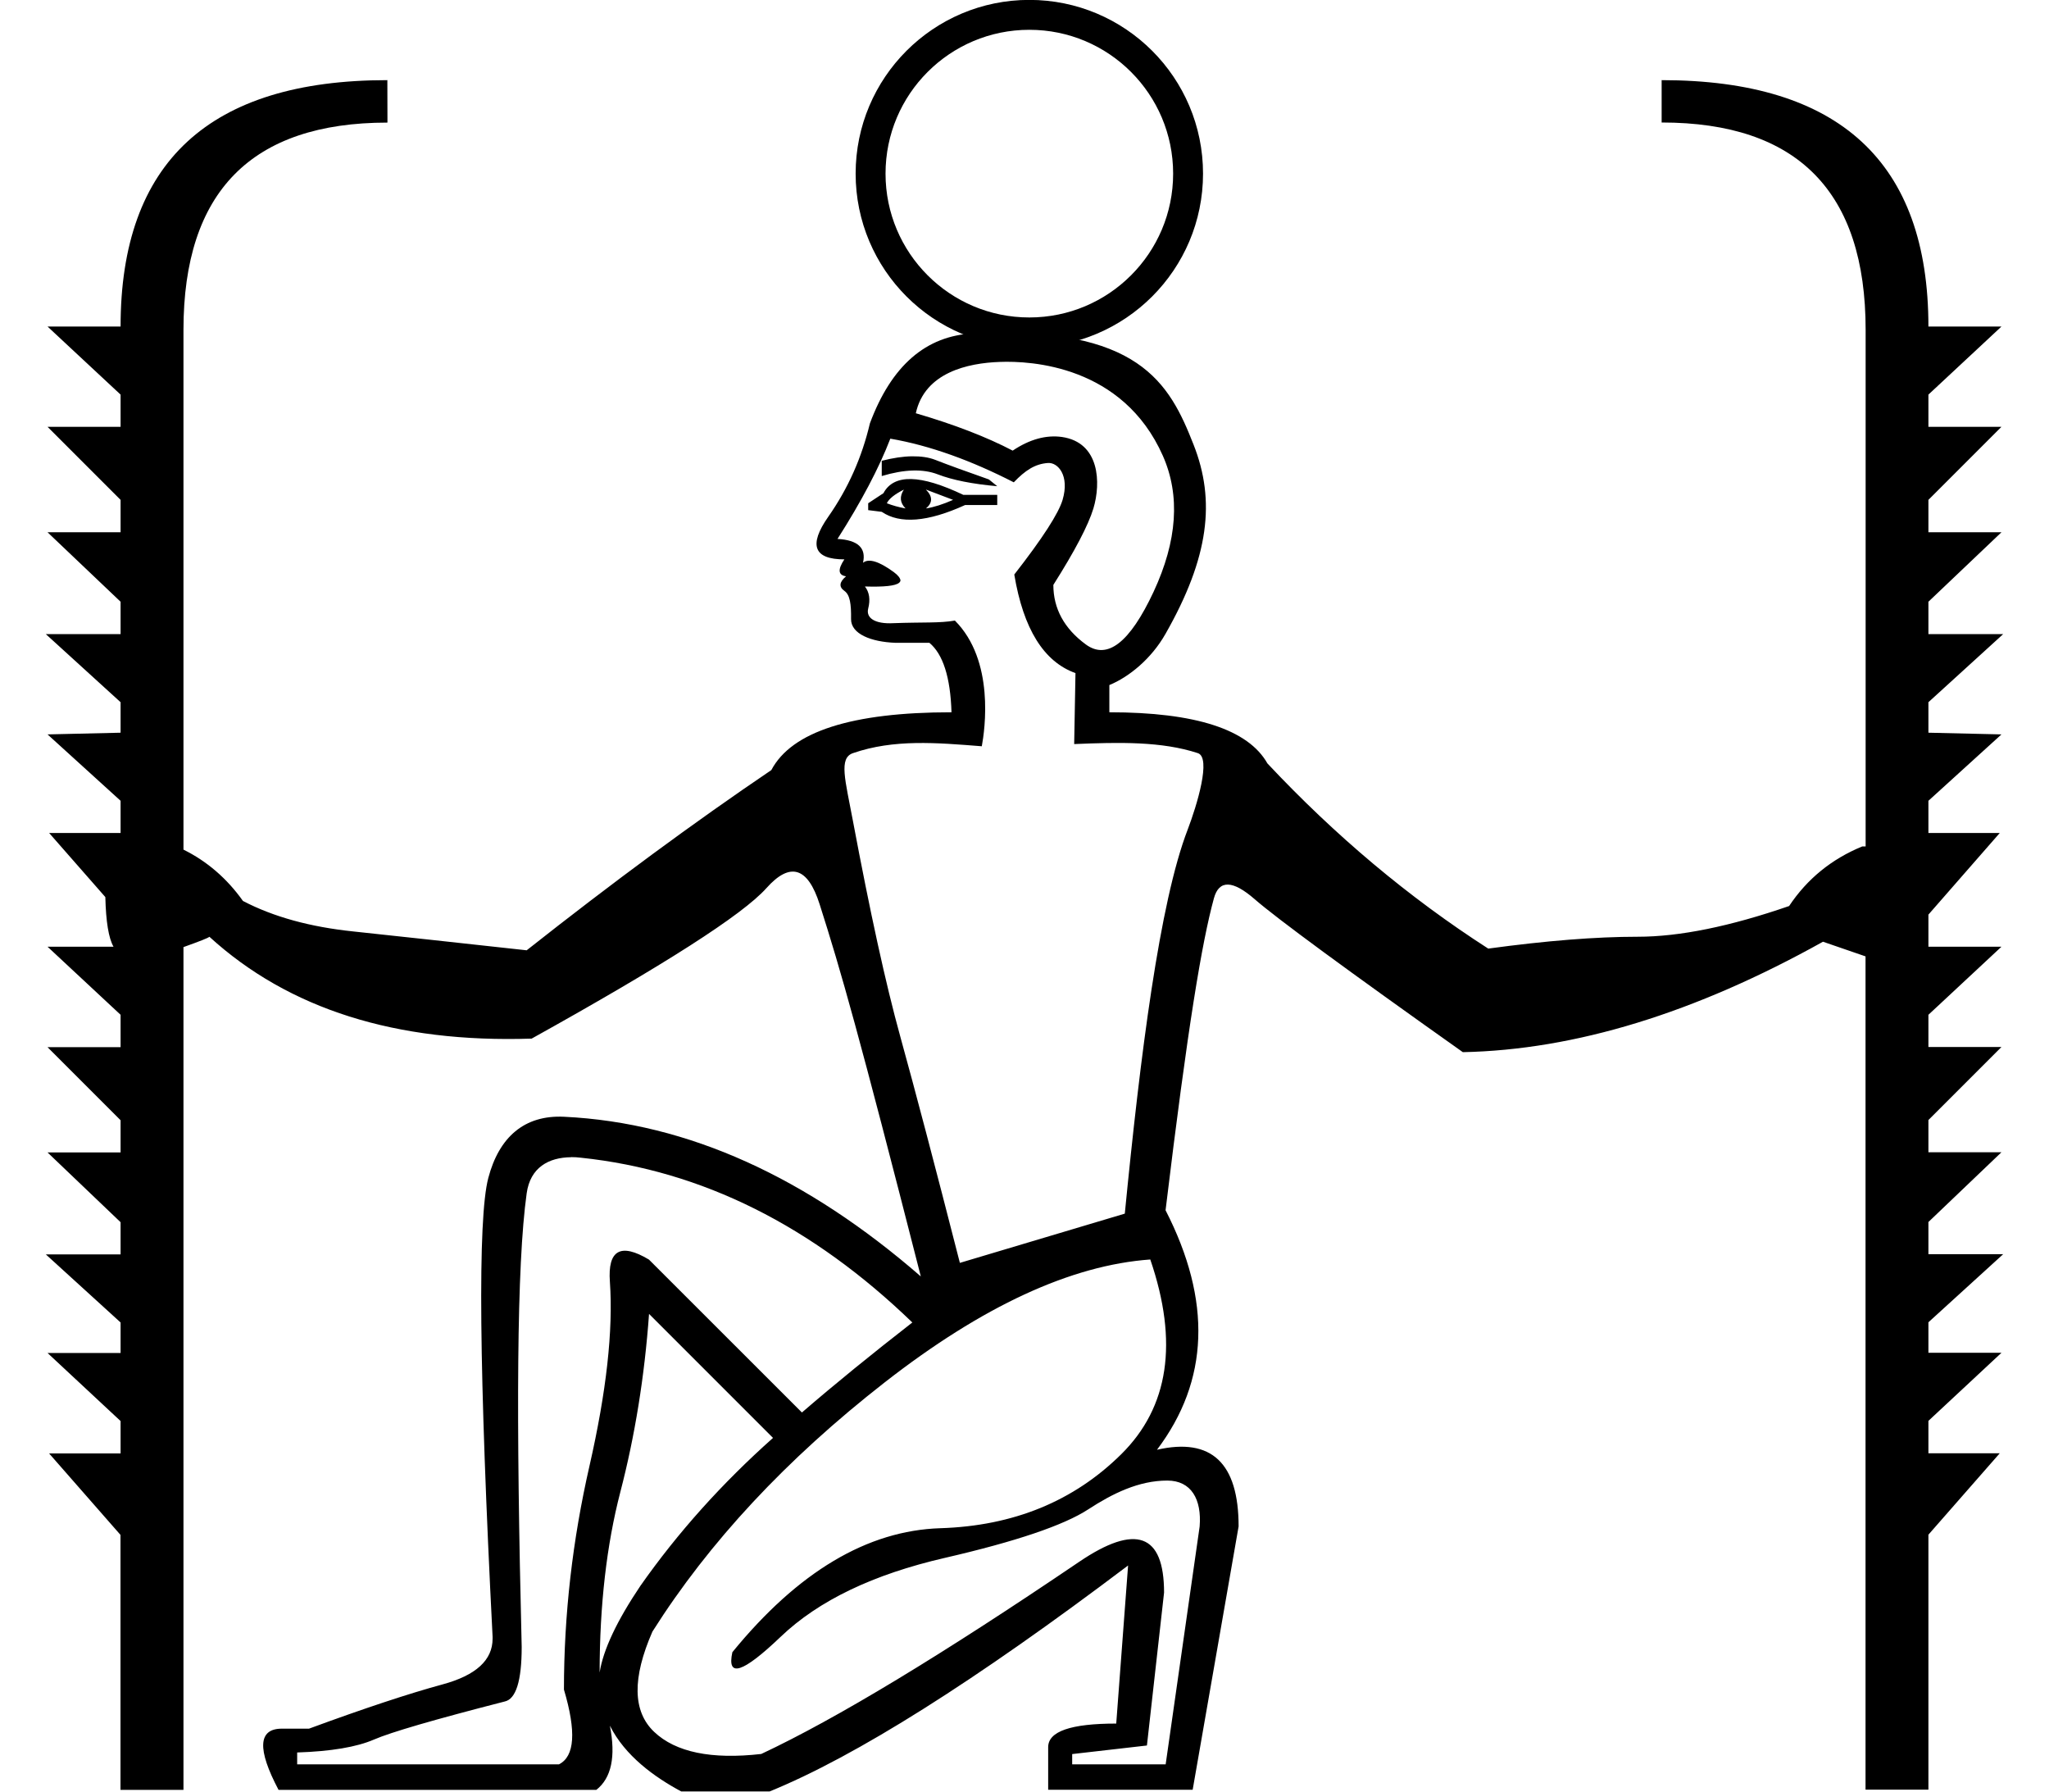
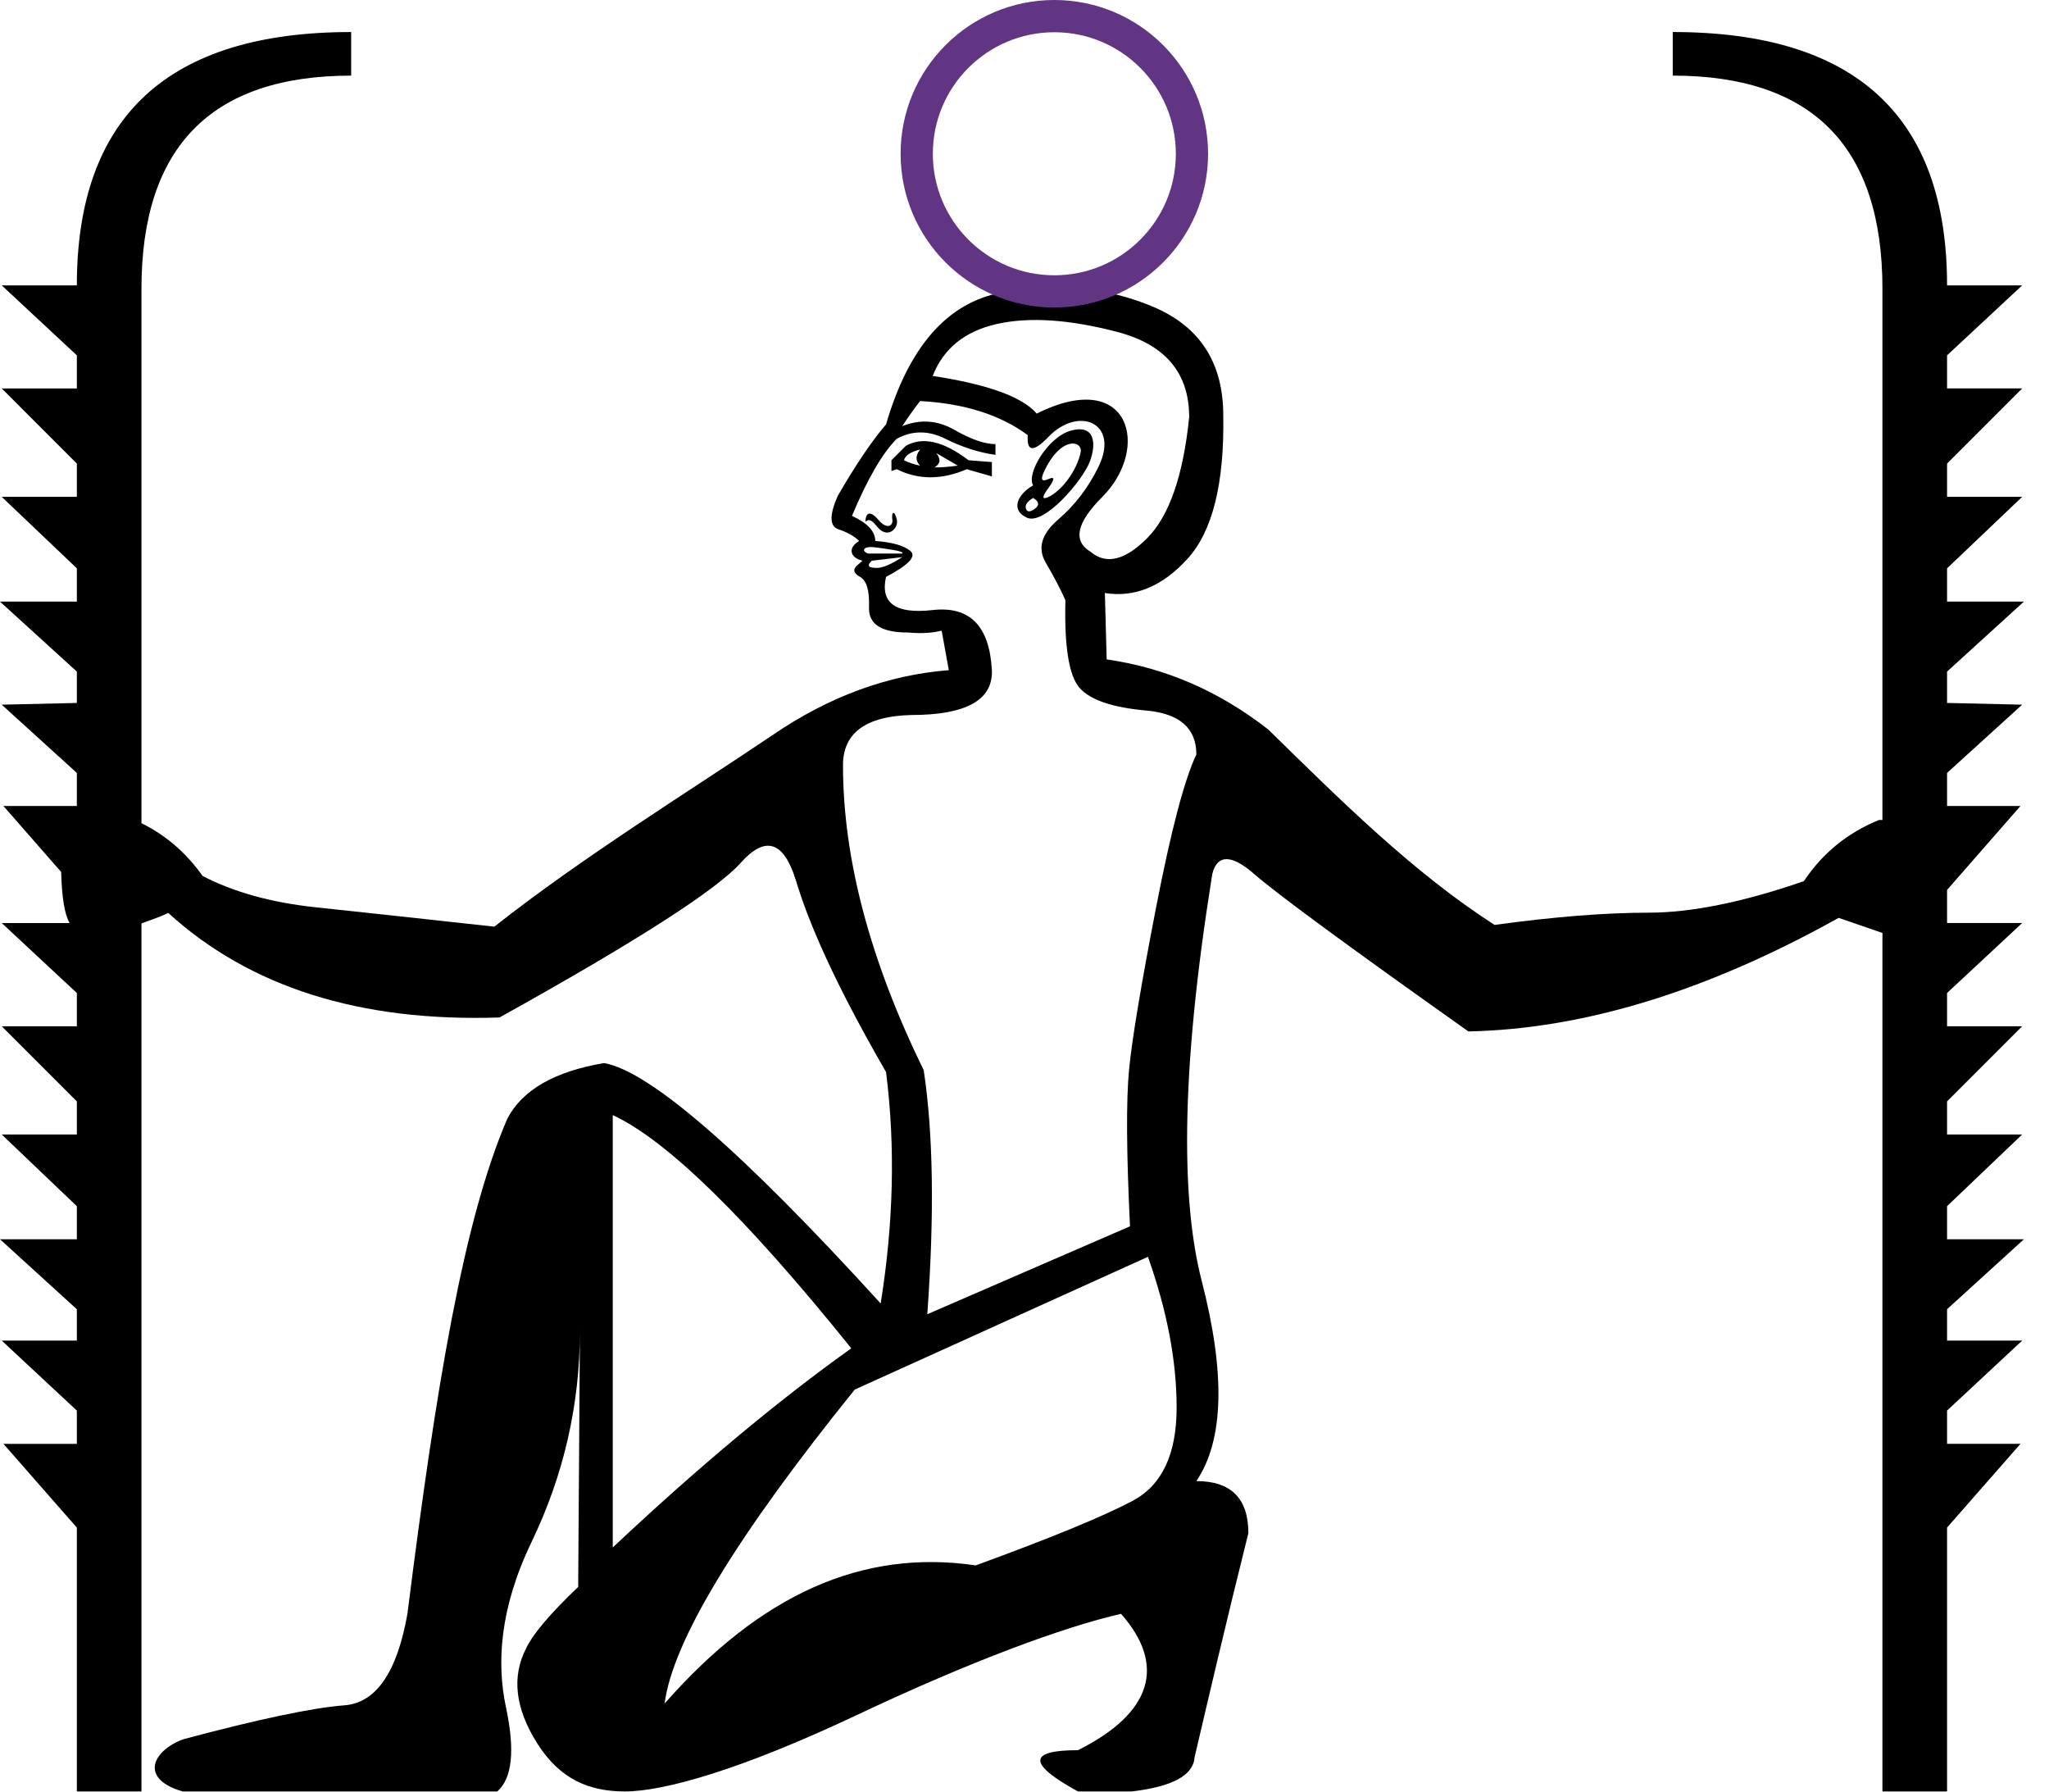
- <svg xmlns="http://www.w3.org/2000/svg" width="20.561" height="17.973" version="1.1" id="svg1">
+ <svg xmlns="http://www.w3.org/2000/svg" width="1143.992" height="1000" version="1.1" id="svg1">
  <defs id="defs1" />
-   <path style="fill:#000000;stroke:none;stroke-width:1" d="m 3.887,0.804 c -1.785,0 -2.677,0.824 -2.677,2.472 H 0.477 L 1.21,3.959 V 4.282 H 0.477 L 1.21,5.015 V 5.34 H 0.477 L 1.21,6.037 V 6.362 H 0.46 L 1.21,7.045 V 7.351 L 0.477,7.368 1.21,8.034 V 8.357 H 0.493 L 1.057,9 c 0.006,0.247 0.033,0.412 0.082,0.498 H 0.477 L 1.21,10.181 v 0.325 H 0.477 l 0.733,0.733 v 0.323 H 0.477 L 1.21,12.262 v 0.323 H 0.46 l 0.75,0.683 v 0.306 H 0.477 l 0.733,0.683 v 0.325 H 0.493 l 0.716,0.817 v 2.558 H 1.841 V 9.502 c 0.162,-0.058 0.249,-0.092 0.259,-0.103 h 0.002 C 2.897,10.124 3.974,10.465 5.335,10.42 6.665,9.681 7.451,9.178 7.69,8.911 7.928,8.644 8.106,8.698 8.225,9.073 8.44,9.747 8.614,10.355 9.24,12.806 8.103,11.818 6.911,11.264 5.66,11.204 5.262,11.185 5.008,11.408 4.9,11.818 c -0.108,0.409 -0.093,1.943 0.043,4.603 v 0.019 c 0,0.216 -0.167,0.368 -0.502,0.459 -0.335,0.091 -0.783,0.239 -1.34,0.444 H 2.829 c -0.239,0 -0.25,0.205 -0.034,0.614 h 3.189 c 0.151,-0.118 0.197,-0.333 0.136,-0.644 0.152,0.304 0.449,0.517 0.716,0.66 H 7.723 c 0.864,-0.352 2.063,-1.108 3.597,-2.267 l -0.119,1.586 c -0.455,0 -0.683,0.078 -0.683,0.237 v 0.427 h 1.45 l 0.461,-2.642 c 0,-0.637 -0.273,-0.894 -0.819,-0.769 0.523,-0.693 0.552,-1.494 0.086,-2.403 0.224,-1.854 0.365,-2.69 0.485,-3.129 0.051,-0.188 0.189,-0.184 0.41,0.009 0.222,0.193 0.917,0.704 2.088,1.534 1.125,-0.023 2.33,-0.392 3.614,-1.108 l 0.427,0.147 v 8.36 h 0.631 v -2.558 l 0.716,-0.817 h -0.716 v -0.325 l 0.733,-0.683 h -0.733 v -0.306 l 0.75,-0.683 h -0.75 v -0.323 l 0.733,-0.7 h -0.733 v -0.323 l 0.733,-0.733 H 19.351 V 10.181 L 20.084,9.498 H 19.351 V 9.176 L 20.067,8.357 H 19.351 V 8.034 L 20.084,7.368 19.351,7.351 V 7.045 L 20.101,6.362 H 19.351 V 6.037 L 20.084,5.34 H 19.351 V 5.015 L 20.084,4.282 H 19.351 V 3.959 l 0.733,-0.683 h -0.733 c 0,-1.648 -0.893,-2.472 -2.677,-2.472 V 1.229 c 1.364,0 2.047,0.694 2.047,2.08 v 5.183 h -0.034 C 18.38,8.618 18.135,8.817 17.953,9.09 17.362,9.294 16.855,9.398 16.434,9.398 c -0.421,0 -0.92,0.04 -1.5,0.119 C 14.139,9.006 13.4,8.386 12.718,7.659 12.525,7.318 11.996,7.146 11.132,7.146 V 6.873 C 11.329,6.792 11.553,6.61 11.695,6.36 12.133,5.591 12.199,5.023 11.977,4.461 11.734,3.842 11.43,3.266 9.768,3.345 9.291,3.368 8.945,3.668 8.729,4.248 8.649,4.589 8.51,4.901 8.311,5.185 8.112,5.469 8.166,5.612 8.473,5.612 c -0.068,0.102 -0.063,0.158 0.017,0.17 -0.068,0.057 -0.074,0.106 -0.017,0.146 0.057,0.04 0.069,0.134 0.067,0.282 -0.002,0.151 0.203,0.23 0.444,0.239 H 9.326 C 9.462,6.562 9.537,6.793 9.548,7.146 8.548,7.146 7.945,7.339 7.74,7.726 6.967,8.249 6.149,8.852 5.285,9.534 4.557,9.454 3.978,9.391 3.546,9.345 3.114,9.3 2.744,9.199 2.438,9.039 2.278,8.814 2.078,8.641 1.841,8.524 V 3.31 c 0,-1.387 0.683,-2.08 2.047,-2.08 z M 10.033,3.631 c 0.311,-0.012 1.234,0.035 1.636,0.942 0.176,0.398 0.145,0.852 -0.093,1.364 C 11.337,6.448 11.111,6.624 10.895,6.465 10.679,6.306 10.57,6.106 10.57,5.868 10.786,5.527 10.92,5.271 10.972,5.101 11.049,4.844 11.036,4.439 10.656,4.384 10.497,4.362 10.332,4.407 10.162,4.521 9.9,4.384 9.576,4.259 9.19,4.146 9.279,3.737 9.712,3.642 10.033,3.631 Z M 8.934,4.401 c 0.398,0.068 0.818,0.222 1.239,0.438 0.115,-0.12 0.213,-0.185 0.343,-0.194 0.101,-0.007 0.218,0.127 0.147,0.369 -0.04,0.136 -0.201,0.386 -0.485,0.75 0.091,0.546 0.296,0.875 0.614,0.989 L 10.779,7.465 C 11.231,7.446 11.659,7.437 12.02,7.556 12.157,7.601 12.011,8.079 11.918,8.323 11.636,9.054 11.443,10.583 11.287,12.176 L 9.632,12.67 C 9.382,11.693 9.183,10.938 9.035,10.403 8.887,9.869 8.73,9.146 8.559,8.237 8.482,7.824 8.414,7.606 8.559,7.556 8.97,7.414 9.396,7.451 9.852,7.487 9.883,7.32 9.983,6.627 9.582,6.226 9.428,6.253 9.263,6.241 8.968,6.252 8.774,6.263 8.689,6.197 8.712,6.106 8.735,6.016 8.724,5.941 8.679,5.884 c 0.192,0.006 0.306,-0.006 0.343,-0.037 9.129e-4,-9.006e-4 0.005,-0.005 0.006,-0.006 0.001,-0.002 0.005,-0.007 0.006,-0.009 6.328e-4,-0.002 0.002,-0.007 0.002,-0.009 C 9.034,5.801 9.012,5.771 8.968,5.739 8.82,5.631 8.717,5.6 8.66,5.646 8.694,5.498 8.609,5.418 8.404,5.407 8.643,5.032 8.82,4.697 8.934,4.401 Z m 0.218,0.177 c -0.09,0.001 -0.19,0.016 -0.304,0.045 v 0.153 c 0.227,-0.068 0.414,-0.074 0.562,-0.017 0.148,0.057 0.347,0.097 0.597,0.119 L 9.923,4.81 C 9.696,4.73 9.516,4.665 9.386,4.614 9.32,4.588 9.242,4.577 9.152,4.578 Z m -0.009,0.228 C 9.01,4.803 8.916,4.851 8.865,4.948 L 8.712,5.049 v 0.069 l 0.136,0.017 C 9.03,5.259 9.309,5.238 9.684,5.067 H 10.007 V 4.965 H 9.667 C 9.451,4.862 9.277,4.809 9.143,4.806 Z m -0.073,0.106 C 9.025,4.981 9.03,5.044 9.087,5.101 9.019,5.089 8.956,5.071 8.899,5.049 8.921,5.003 8.979,4.958 9.07,4.912 Z m 0.222,0 0.272,0.103 c -0.102,0.045 -0.193,0.074 -0.272,0.086 0.068,-0.057 0.068,-0.12 0,-0.188 z M 5.731,11.609 c 0.032,-3.19e-4 0.065,0.002 0.099,0.006 1.217,0.128 2.325,0.687 3.325,1.653 -0.409,0.318 -0.779,0.619 -1.108,0.903 L 6.512,12.637 c -0.284,-0.17 -0.415,-0.096 -0.392,0.222 0.034,0.489 -0.035,1.104 -0.205,1.849 -0.17,0.744 -0.256,1.492 -0.256,2.243 0.125,0.421 0.109,0.67 -0.05,0.75 h -2.627 v -0.119 c 0.341,-0.011 0.598,-0.055 0.769,-0.129 0.17,-0.074 0.607,-0.201 1.312,-0.382 0.114,-0.023 0.172,-0.206 0.172,-0.547 -0.057,-2.307 -0.051,-3.826 0.05,-4.552 0.036,-0.258 0.219,-0.36 0.446,-0.362 z m 5.812,1.028 c 0.284,0.83 0.186,1.48 -0.291,1.952 -0.477,0.472 -1.082,0.72 -1.815,0.743 -0.733,0.023 -1.429,0.437 -2.088,1.244 -0.057,0.261 0.104,0.209 0.485,-0.155 0.381,-0.364 0.93,-0.626 1.646,-0.791 0.716,-0.165 1.196,-0.328 1.44,-0.487 0.244,-0.159 0.507,-0.289 0.793,-0.289 0.241,0 0.347,0.188 0.325,0.461 l -0.341,2.386 h -0.938 v -0.103 l 0.75,-0.086 0.172,-1.534 c 0,-0.591 -0.284,-0.694 -0.853,-0.308 -1.375,0.932 -2.438,1.575 -3.189,1.927 -0.5,0.057 -0.859,-0.017 -1.075,-0.222 -0.216,-0.205 -0.221,-0.54 -0.017,-1.006 0.568,-0.898 1.345,-1.731 2.328,-2.498 0.983,-0.767 1.872,-1.178 2.668,-1.235 z m -5.03,0.545 1.244,1.244 c -0.511,0.455 -0.955,0.949 -1.33,1.483 -0.237,0.352 -0.374,0.643 -0.41,0.871 6.22e-4,-0.681 0.071,-1.283 0.207,-1.808 0.148,-0.568 0.244,-1.166 0.289,-1.791 z" id="path1" />
-   <circle style="fill:none;stroke:#000000;stroke-width:0.3;stroke-dasharray:none" id="path3" cx="10.329" cy="1.742" r="1.593" />
+   <path style="fill:#000000;stroke:none;stroke-width:55.64" d="m 196.061,17.882 c -102.081,0 -153.157,47.137 -153.157,141.416 H 0.961 l 41.943,39.062 v 18.465 H 0.961 l 41.943,41.945 v 18.57 H 0.961 l 41.943,39.916 v 18.572 H 0 l 42.904,39.062 v 17.504 l -41.943,0.961 41.943,38.101 v 18.465 H 1.922 l 32.232,36.822 c 0.356,14.141 1.891,23.588 4.696,28.497 H 0.961 l 41.943,39.062 v 18.57 H 0.961 l 41.943,41.945 v 18.465 H 0.961 l 41.943,40.023 v 18.463 H 0 l 42.904,39.064 v 17.504 H 0.961 L 42.904,787.397 V 805.967 H 1.922 L 42.904,852.716 V 1000 H 78.98 V 515.452 c 9.275,-3.292 14.219,-5.284 14.835,-5.87 h 0.105 c 45.488,41.443 107.093,60.976 184.963,58.38 76.073,-42.263 121.036,-71.064 134.69,-86.344 13.654,-15.28 23.805,-12.171 30.632,9.286 l 5.183,-47.857 -17.785,-32.907 c -44.213,29.909 -106.188,68.114 -155.603,107.126 -41.613,-4.551 -74.763,-8.179 -99.47,-10.78 -24.708,-2.601 -45.843,-8.401 -63.398,-17.504 -9.15,-12.918 -20.545,-22.776 -34.152,-29.456 V 161.22 c 0,-79.324 39.058,-119.003 117.081,-119.003 z" id="path1" />
+   <path style="fill:#000000;stroke:none;stroke-width:1" d="M 640.909,701.565 477.216,775.673 c -66.264,82.12 -101.648,140.538 -106.152,175.255 53.397,-60.755 110.278,-86.459 173.704,-77.112 42.061,-15.356 71.271,-27.373 87.628,-36.053 16.357,-8.679 24.536,-26.038 24.536,-52.076 0,-26.038 -5.341,-54.079 -16.023,-84.123 z m -64.093,-430.628 c -3.92,-6.534 8.269,-27 21.031,-30.545 13.864,-3.851 14.3,7.793 10.515,17.526 -4.016,10.327 -25.337,35.529 -35.051,31.045 -9.407,-4.342 -5.104,-13.107 3.505,-18.026 z m 6.009,-7.511 c -2.003,4.34 -1.168,5.675 2.504,4.006 3.672,-1.669 3.672,-2e-5 0,5.007 -3.672,5.007 -3.672,6.676 0,5.007 7.108,-3.231 15.924,-14.523 18.026,-25.037 1.28,-6.398 -11.061,-9.501 -20.53,11.016 z m -4.006,-32.547 c 52.093,-26.046 63.887,19.234 36.553,46.568 -14.354,14.354 -16.524,24.536 -6.509,30.544 8.679,7.344 19.195,4.84 31.546,-7.511 12.351,-12.351 20.196,-34.884 23.534,-67.599 0,-24.703 -13.353,-40.559 -40.058,-47.569 -26.706,-7.01 -49.072,-8.512 -67.098,-4.507 -18.026,4.006 -30.044,13.687 -36.053,29.042 30.711,4.673 50.073,11.684 58.085,21.031 z m -2.003,47.069 c -3.338,2.003 -4.674,4.006 -4.006,6.009 0.668,2.003 2.337,2.003 5.007,0 2.671,-2.003 2.337,-4.006 -1.001,-6.009 z m -79.115,-15.022 v -6.009 l 8.012,-8.012 c 9.347,-5.341 21.031,-2.671 35.051,8.012 l 13.019,1.001 v 8.012 l -14.02,-4.006 c -14.02,6.009 -27.039,6.009 -39.057,0 z m 7.01,-6.009 c 2.671,1.335 5.675,2.337 9.013,3.004 -2.671,-2.671 -2.671,-5.675 0,-9.013 -5.341,1.335 -8.346,3.338 -9.013,6.009 z m 17.025,4.006 c 4.006,0 8.345,-0.334 13.019,-1.001 l -12.018,-7.01 c 2.671,3.338 2.337,6.009 -1.001,8.012 z m -38.568,30.355 c 0.169,-6.049 3.235,-5.904 7.523,-0.812 4.361,5.177 8.123,3.172 7.511,-0.501 -0.627,-3.763 1.033,-5.883 2.504,0 1.209,4.837 -5.11,11.388 -11.016,4.006 -2.67,-3.338 -4.519,-4.696 -6.522,-2.693 z m 20.542,19.718 -17.025,2.003 c -3.402,3.401 -0.899,4.006 3.004,4.006 4.456,0 11.049,-4.028 14.021,-6.009 z m 0,-2.003 c 0.668,-0.668 -1.002,-1.335 -5.007,-2.003 -4.006,-0.668 -7.511,-1.168 -10.515,-1.502 -6.673,-0.741 -7.19,2.277 -3.505,3.505 z M 475.286,752.64 C 416.742,679.867 372.351,636.47 342.114,622.45 v 241.352 c 47.607,-44.732 91.998,-81.786 133.172,-111.162 z m 155.608,-68.099 c -2.003,-41.394 -2.17,-70.603 -0.5,-87.628 1.669,-17.025 6.676,-47.069 15.022,-90.131 8.346,-43.063 15.857,-71.604 22.533,-85.625 0,-14.688 -9.347,-22.867 -28.041,-24.536 -18.694,-1.669 -31.045,-5.842 -37.054,-12.518 -6.009,-6.676 -8.679,-23.034 -8.012,-49.072 -2.671,-6.009 -6.343,-13.019 -11.016,-21.031 -4.673,-8.012 -2.337,-16.023 7.01,-24.035 9.347,-8.012 16.858,-17.859 22.533,-29.543 11.875,-24.449 -11.198,-34.041 -28.041,-16.524 -8.345,8.679 -12.184,8.346 -11.517,-1.001 -15.356,-11.35 -35.385,-17.692 -60.088,-19.028 -2.671,3.338 -6.009,8.012 -10.015,14.02 10.015,-4.006 19.695,-3.338 29.042,2.003 9.347,5.341 17.025,8.012 23.034,8.012 v 6.009 c -9.347,-1.335 -18.694,-4.34 -28.041,-9.013 -9.347,-4.673 -18.36,-4.673 -27.039,0 -8.012,8.012 -16.357,22.366 -25.036,43.063 8.679,4.006 13.019,8.679 13.019,14.02 9.347,0.668 15.856,2.504 19.528,5.508 3.672,3.004 -0.835,7.845 -13.52,14.521 -3.338,14.688 5.341,20.864 26.038,18.527 20.697,-2.337 31.713,8.846 33.048,33.549 0.668,16.691 -14.354,25.036 -45.066,25.036 -25.37,0.668 -38.055,10.015 -38.055,28.041 0,52.076 15.022,108.825 45.066,170.248 5.341,35.385 6.009,80.784 2.003,136.199 z m 49.072,-215.314 c -19.362,112.164 -22.366,194.116 -9.013,245.858 13.353,51.742 12.351,88.963 -3.005,111.663 19.362,0 29.042,9.681 29.042,29.042 -12.685,50.741 -22.7,93.803 -30.044,125.182 -0.668,10.015 -12.351,16.357 -35.051,19.028 H 601.852 c -28.041,-15.356 -28.041,-23.034 0,-23.034 41.394,-20.697 49.405,-47.402 24.035,-76.111 -32.047,7.344 -83.372,26.205 -147.706,56.582 C 413.847,987.816 370.743,1000 348.869,1000 c -19.944,0 -36.188,-6.843 -48.733,-26.539 -12.545,-19.695 -14.636,-37.555 -6.273,-53.578 3.86,-8.012 13.51,-19.361 28.95,-34.05 l 0.965,-143.209 c 0,41.394 -9.007,80.784 -27.02,118.172 -18.014,37.388 -19.433,68.099 -14.286,92.134 5.147,24.035 3.538,39.725 -4.825,47.069 H 102.014 c -24.344,-7.004 -16.945,-22.538 0,-29.042 42.461,-11.35 72.537,-17.692 90.229,-19.028 17.692,-1.335 29.433,-18.36 35.223,-51.074 16.084,-127.519 31.335,-219.654 55.782,-276.403 8.363,-16.023 26.377,-26.372 54.041,-31.045 25.734,4.673 77.201,49.405 154.402,134.196 7.077,-44.064 8.346,-87.127 3.004,-129.188 -32.047,-55.414 -50.407,-97.809 -55.08,-127.185 l -8.012,-61.089 c 31.379,-21.364 64.093,-33.382 98.143,-36.053 l -4.006,-22.032 c -5.341,1.335 -11.684,1.669 -19.028,1.001 -14.688,0 -21.865,-4.673 -21.531,-14.02 0.334,-9.347 -1.335,-15.022 -5.007,-17.025 -3.672,-2.003 -4.173,-4.173 -1.502,-6.509 2.671,-2.337 3.672,-3.171 3.004,-2.504 -6.243,-1.249 -9.211,-6.691 -2.003,-11.016 -2.671,-2.671 -6.509,-4.84 -11.517,-6.509 -5.007,-1.669 -5.174,-7.845 -0.501,-18.527 10.015,-17.359 19.028,-30.711 27.039,-40.058 12.685,-43.397 34.217,-67.932 64.594,-73.607 30.378,-5.675 58.585,-3.004 84.623,8.012 26.038,11.016 39.057,31.212 39.057,60.588 0.668,38.055 -6.009,64.761 -20.029,80.117 -14.02,15.356 -29.376,21.698 -46.067,19.028 l 1.001,37.054 c 32.714,4.674 62.758,17.692 90.131,39.057 z" id="path1-9" />
+   <path style="fill:#000000;stroke:none;stroke-width:55.64" d="m 933.919,17.877 v 24.334 c 78.024,0 117.081,39.679 117.081,119.003 v 296.493 h -1.92 c -17.555,7.152 -31.542,18.549 -41.945,34.154 -33.81,11.704 -62.82,17.609 -86.877,17.609 -24.057,0 -52.649,2.279 -85.809,6.831 -45.513,-29.259 -85.82,-69.392 -126.442,-109.165 l -34.949,47.696 3.858,32.652 c 2.926,-10.728 10.802,-10.519 23.481,0.535 12.679,11.053 52.459,40.267 119.429,87.731 64.37,-1.301 133.262,-22.434 206.734,-63.397 l 24.44,8.431 V 1000 h 36.076 V 852.711 l 40.984,-46.748 h -40.984 v -18.57 l 41.943,-39.062 h -41.943 v -17.504 l 42.904,-39.062 h -42.904 v -18.465 l 41.943,-40.023 h -41.943 V 614.812 l 41.943,-41.945 h -41.943 v -18.57 l 41.943,-39.062 h -41.943 V 496.769 l 40.984,-46.854 h -40.984 V 431.451 l 41.943,-38.101 -41.943,-0.961 v -17.504 l 42.904,-39.062 h -42.904 v -18.572 l 41.943,-39.916 h -41.943 v -18.57 l 41.943,-41.945 h -41.943 v -18.465 l 41.943,-39.062 h -41.943 c 0,-94.279 -51.076,-141.416 -153.157,-141.416 z" id="path13" />
+   <circle style="fill:none;stroke:#613583;stroke-width:18;stroke-dasharray:none" id="path3" cx="588.655" cy="85.834" r="76.834" />
</svg>
